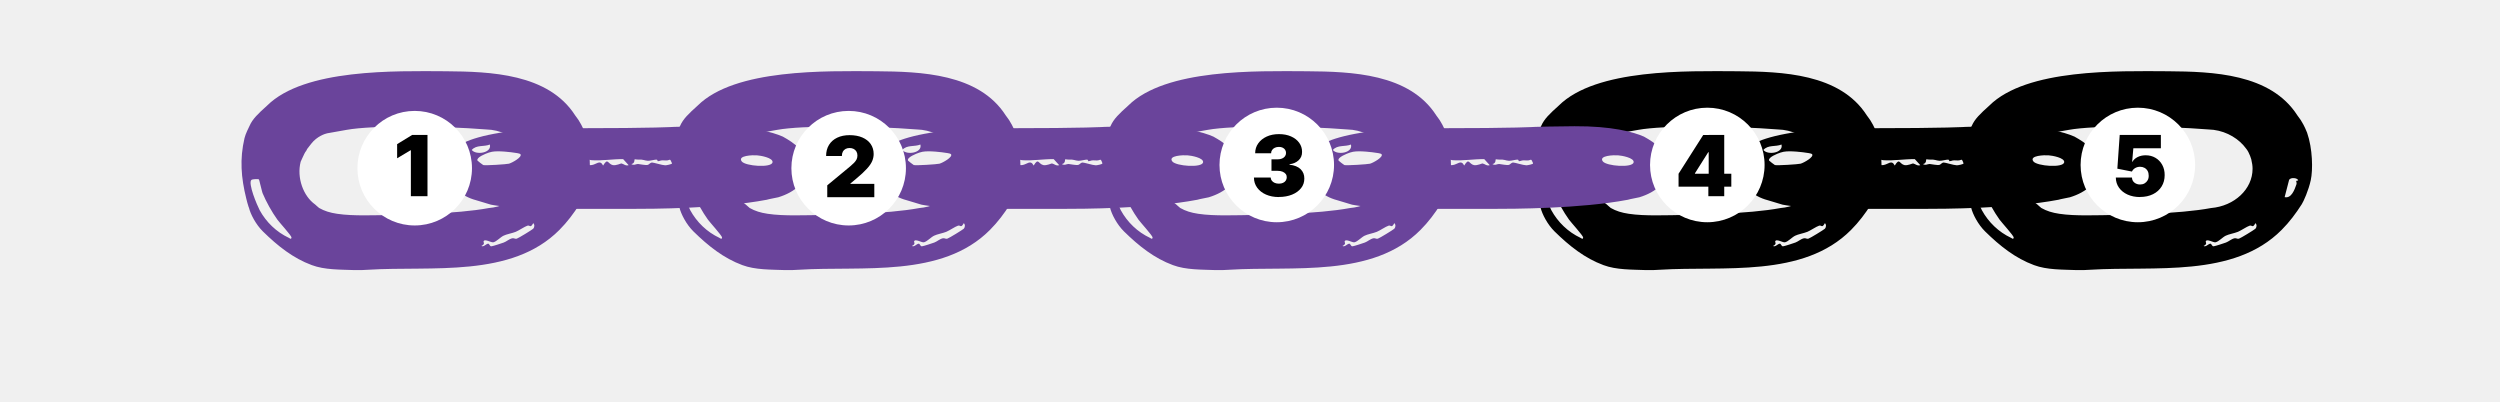
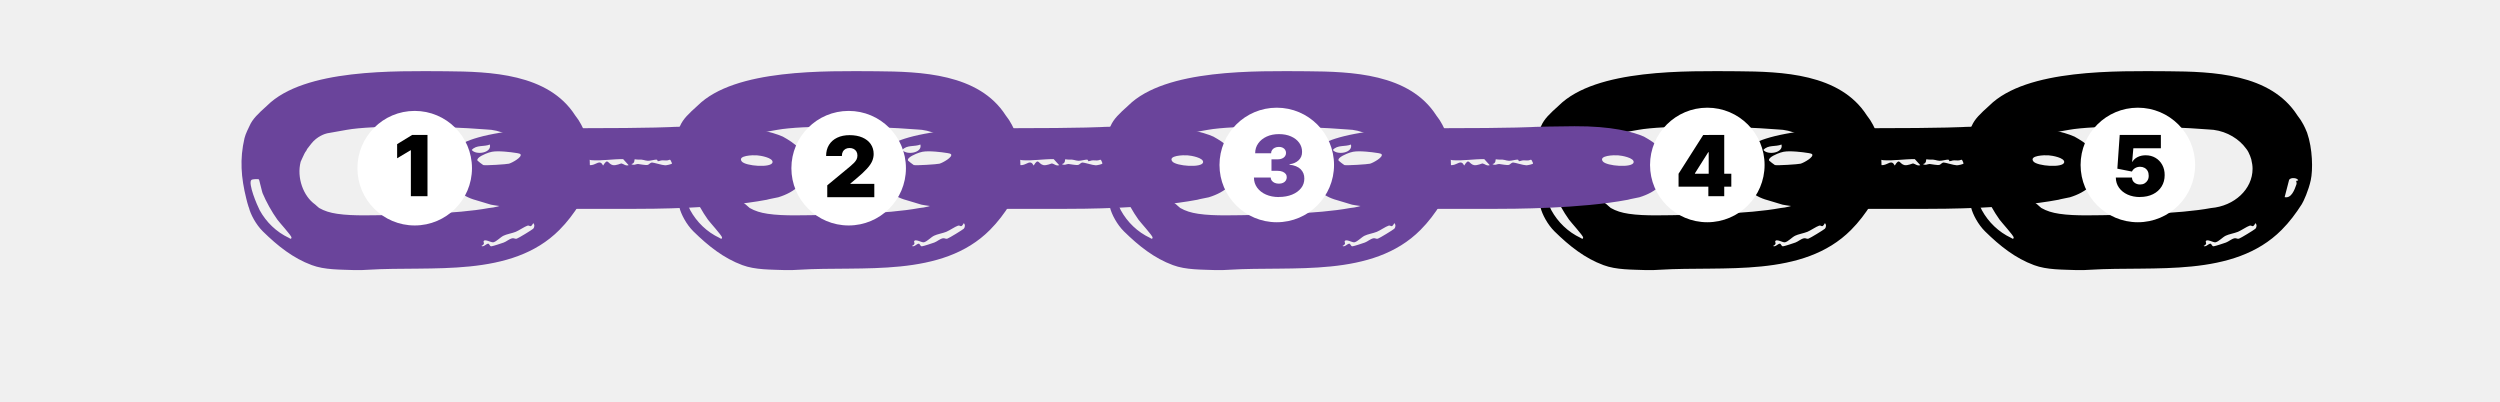
<svg xmlns="http://www.w3.org/2000/svg" id="Layer_1" version="1.1" viewBox="150 55 653 105">
  <defs>
    <style>
      .st0 {
        fill: #fff;
      }
    </style>
  </defs>
  <path fill="#6A449B" d="M215.17,87.9c-.2.43-1.04,2.05-1.31,3.2-1.27,5.47-.9,10.26.47,15.78.16.72.37,1.41.59,2.13.02.04.02.08.04.1l.06.13c.41,1.7,1.81,4.4,3.65,6.21,3.87,3.8,7.9,7,12.78,8.8,3.4,1.27,7.45,1.15,11.2,1.3,1.14.05,2.4-.03,3.51-.09,16.66-1.04,37.42,2.21,49.96-10.41,2.03-2.03,3.75-4.33,5.27-6.72.48-.76,1.75-3.56,2.34-6.26s.5-8.24-.96-12.42c-.71-1.82-1.38-2.82-1.38-2.82-.29-.59-.78-1.11-1.15-1.68-7.01-10.96-22.17-11.45-33.81-11.54-13.18-.06-36.92-.7-46.66,8.97-2.42,2.17-3.81,3.51-4.59,5.3ZM225.44,117.12c-3.24-1.52-5.9-4.08-7.62-7.23-.29-.55-1.11-2.38-1.7-4.14-.57-1.74-.94-3.4-.43-3.77.27-.2,1.78-.29,1.95-.1.1.12.47,1.95.78,3.01.06.23.12.43.16.55.96,2.29,2.42,4.92,3.87,6.93.47.66,3.69,4.2,3.69,4.65-.08.66-.45.2-.7.1ZM289.28,114.74c-.33.31-3.85,2.46-4.3,2.6-.41.14-.7-.2-1.17-.1-.8.16-1.52.86-2.23,1.11-.64.23-2.66.9-3.2.98-.51.08-.51-.74-.92-.68-.51.08-1.19.96-1.72.59,1.07-.47.51-1.02.55-1.15.23-.86,2.01.33,2.56.2.86-.2,1.82-1.31,2.66-1.72.76-.39,2.25-.64,3.2-1.02.92-.39,2.29-1.35,3.05-1.6.68-.23.74.78,1.52-.66.41.35.35,1.09,0,1.43ZM288.23,96.83s0,.03.01.04c.18.71.29,1.45.29,2.22,0,5.34-4.75,9.73-10.84,10.25-8.47,1.59-22.85,1.76-28.5,1.87-1.29.02-2.66.04-4.06.04-2.4,0-4.9-.08-7.09-.41-1.88-.29-3.27-.71-4.69-1.52-.44-.35-.76-.67-1.04-.91-3.11-2.19-4.84-7.03-3.78-11.15.08-.2.2-.49.35-.78.39-.88.88-1.91,1.09-2.05.04-.08.2-.43.26-.52.42-.58.72-.91,1.05-1.35,1.53-1.99,3.7-2.64,4.18-2.74l5.06-.9c6.74-1.21,24.07-1.09,36.59-.1.35.02.7.04,1.05.08.05,0,.11,0,.17.01,0,0,0,0,0,0,3.62.47,6.71,2.42,8.51,4.9.92,1.09,1.41,3.02,1.41,3.02ZM299.98,103.17c-.47,1.37-1.31,3.73-3.07,3.32l1.15-4.45c.31-.82,2.29-.59,2.38.08,0,.06-.49.06-.51.16-.04.1.2.47.06.88Z" />
  <path fill="#6A449B" d="M327.63,87.9c-.2.43-1.04,2.05-1.31,3.2-1.27,5.47-.9,10.26.47,15.78.16.72.37,1.41.59,2.13.02.04.02.08.04.1l.06.13c.41,1.7,1.81,4.4,3.65,6.21,3.87,3.8,7.9,7,12.78,8.8,3.4,1.27,7.45,1.15,11.2,1.3,1.14.05,2.4-.03,3.51-.09,16.66-1.04,37.42,2.21,49.96-10.41,2.03-2.03,3.75-4.33,5.27-6.72.48-.76,1.75-3.56,2.34-6.26s.5-8.24-.96-12.42c-.71-1.82-1.38-2.82-1.38-2.82-.29-.59-.78-1.11-1.15-1.68-7.01-10.96-22.17-11.45-33.81-11.54-13.18-.06-36.92-.7-46.66,8.97-2.42,2.17-3.81,3.51-4.59,5.3ZM337.9,117.12c-3.24-1.52-5.9-4.08-7.62-7.23-.29-.55-1.11-2.38-1.7-4.14-.57-1.74-.94-3.4-.43-3.77.27-.2,1.78-.29,1.95-.1.1.12.47,1.95.78,3.01.06.23.12.43.16.55.96,2.29,2.42,4.92,3.87,6.93.47.66,3.69,4.2,3.69,4.65-.08.66-.45.2-.7.1ZM401.74,114.74c-.33.31-3.85,2.46-4.3,2.6-.41.14-.7-.2-1.17-.1-.8.16-1.52.86-2.23,1.11-.64.23-2.66.9-3.2.98-.51.08-.51-.74-.92-.68-.51.08-1.19.96-1.72.59,1.07-.47.51-1.02.55-1.15.23-.86,2.01.33,2.56.2.86-.2,1.82-1.31,2.66-1.72.76-.39,2.25-.64,3.2-1.02.92-.39,2.29-1.35,3.05-1.6.68-.23.74.78,1.52-.66.41.35.35,1.09,0,1.43ZM400.69,96.83s0,.03.01.04c.18.71.29,1.45.29,2.22,0,5.34-4.75,9.73-10.84,10.25-8.47,1.59-22.85,1.76-28.5,1.87-1.29.02-2.66.04-4.06.04-2.4,0-4.9-.08-7.09-.41-1.88-.29-3.27-.71-4.69-1.52-.44-.35-.76-.67-1.04-.91-3.11-2.19-4.84-7.03-3.78-11.15.08-.2.2-.49.35-.78.39-.88.88-1.91,1.09-2.05.04-.08.2-.43.26-.52.42-.58.72-.91,1.05-1.35,1.53-1.99,3.7-2.64,4.18-2.74l5.06-.9c6.74-1.21,24.07-1.09,36.59-.1.35.02.7.04,1.05.08.05,0,.11,0,.17.01,0,0,0,0,0,0,3.62.47,6.71,2.42,8.51,4.9.92,1.09,1.41,3.02,1.41,3.02ZM412.44,103.17c-.47,1.37-1.31,3.73-3.07,3.32l1.15-4.45c.31-.82,2.29-.59,2.38.08,0,.06-.49.06-.51.16-.04.1.2.47.06.88Z" />
  <path fill="#6A449B" d="M350.19,107.2c.69-.22,2.7-.56,3.09-.67,4.3-1.31,7.79-4.08,7.5-8.44-.25-3.53-3.2-5.69-6.31-7.41-2.81-1.23-8.43-2.76-18.16-2.71-4.77.02-10.21.17-10.21.17,0,0-4.72.35-25.45.35l-5.72.04s-.39,0-.52.02c-12.39.19-20.74,2.2-23.82,4.05-6.77,4.07-4.04,12.65,3.75,14.69l3.89,1.17s6,1.15,12.14,1.1h24.09c6.08,0,23.45-.05,35.74-2.37ZM347.69,95.57c.98.06,4.26.64,4.1,1.82-.23,1.52-7.09,1.02-8.05-.23-1.19-1.57,2.95-1.67,3.95-1.59ZM273.22,94.17c1.21-1.4,3.2-.78,4.73-1.42.57,2.22-3.63,2.84-4.73,1.42ZM282.98,97.75c-.66.17-6.25.53-6.76.36-.08-.02-1.48-1.08-1.52-1.18-.29-.85,2.17-1.8,2.97-2.07,1.13-.38,2.05-.34,3.16-.32.7,0,4.79.38,5.08.7.68.74-2.17,2.29-2.93,2.5ZM297.77,98.05c-1.07.08-2.44-.11-3.22-.8l3.87-.8,3.07.45-1.99,1.18c-.12-.87-.88-.08-1.74-.04ZM312.3,97.69c-.12-.02-1.33.59-2.21.44-1.37-.28-1.25-2.05-2.56.11-.82-1.63-1.76-.28-2.97-.13-.84.13-2.19-.32-3.09-.21-.37-.09,1-1.5,1.46-1.55.08,0,.92.45,1.56.49,2.62.21,5.61-.32,8.28-.27l1.43,1.57c-.78.28-1.31-.34-1.89-.45ZM323.71,98.17c-.7,0-3.03-.74-3.4-.72-.53.04-.76.53-1.09.61-.55.17-2.13-.21-2.58-.23-.51,0-1.11.46-1.74.02.96-.15.8-1.16.84-1.21.1-.09.66.08.92.04,1.33-.09,1.7.28,2.56.32.59.04,1.99-.38,2.34-.3.12.02.23.42.27.42.98-.13.43-.32,2.13-.21,1.09.06.94-.82,1.58.76-.02.23-1.54.53-1.82.51Z" />
  <path fill="#6A449B" d="M440.09,87.9c-.2.43-1.04,2.05-1.31,3.2-1.27,5.47-.9,10.26.47,15.78.16.72.37,1.41.59,2.13.02.04.02.08.04.1l.06.13c.41,1.7,1.81,4.4,3.65,6.21,3.87,3.8,7.9,7,12.78,8.8,3.4,1.27,7.45,1.15,11.2,1.3,1.14.05,2.4-.03,3.51-.09,16.66-1.04,37.42,2.21,49.96-10.41,2.03-2.03,3.75-4.33,5.27-6.72.48-.76,1.75-3.56,2.34-6.26s.5-8.24-.96-12.42c-.71-1.82-1.38-2.82-1.38-2.82-.29-.59-.78-1.11-1.15-1.68-7.01-10.96-22.17-11.45-33.81-11.54-13.18-.06-36.92-.7-46.66,8.97-2.42,2.17-3.81,3.51-4.59,5.3ZM450.36,117.12c-3.24-1.52-5.9-4.08-7.62-7.23-.29-.55-1.11-2.38-1.7-4.14-.57-1.74-.94-3.4-.43-3.77.27-.2,1.78-.29,1.95-.1.1.12.47,1.95.78,3.01.06.23.12.43.16.55.96,2.29,2.42,4.92,3.87,6.93.47.66,3.69,4.2,3.69,4.65-.08.66-.45.2-.7.1ZM514.2,114.74c-.33.31-3.85,2.46-4.3,2.6-.41.14-.7-.2-1.17-.1-.8.16-1.52.86-2.23,1.11-.64.23-2.66.9-3.2.98-.51.08-.51-.74-.92-.68-.51.08-1.19.96-1.72.59,1.07-.47.51-1.02.55-1.15.23-.86,2.01.33,2.56.2.86-.2,1.82-1.31,2.66-1.72.76-.39,2.25-.64,3.2-1.02.92-.39,2.29-1.35,3.05-1.6.68-.23.74.78,1.52-.66.41.35.35,1.09,0,1.43ZM513.15,96.83s0,.03.01.04c.18.71.29,1.45.29,2.22,0,5.34-4.75,9.73-10.84,10.25-8.47,1.59-22.85,1.76-28.5,1.87-1.29.02-2.66.04-4.06.04-2.4,0-4.9-.08-7.09-.41-1.88-.29-3.27-.71-4.69-1.52-.44-.35-.76-.67-1.04-.91-3.11-2.19-4.84-7.03-3.78-11.15.08-.2.2-.49.35-.78.39-.88.88-1.91,1.09-2.05.04-.08.2-.43.26-.52.42-.58.72-.91,1.05-1.35,1.53-1.99,3.7-2.64,4.18-2.74l5.06-.9c6.74-1.21,24.07-1.09,36.59-.1.35.02.7.04,1.05.08.05,0,.11,0,.17.01,0,0,0,0,0,0,3.62.47,6.71,2.42,8.51,4.9.92,1.09,1.41,3.02,1.41,3.02ZM524.9,103.17c-.47,1.37-1.31,3.73-3.07,3.32l1.15-4.45c.31-.82,2.29-.59,2.38.08,0,.06-.49.06-.51.16-.04.1.2.47.06.88Z" />
  <path fill="#6A449B" d="M462.65,107.2c.69-.22,2.7-.56,3.09-.67,4.3-1.31,7.79-4.08,7.5-8.44-.25-3.53-3.2-5.69-6.31-7.41-2.81-1.23-8.43-2.76-18.16-2.71-4.77.02-10.21.17-10.21.17,0,0-4.72.35-25.45.35l-5.72.04s-.39,0-.52.02c-12.39.19-20.74,2.2-23.82,4.05-6.77,4.07-4.04,12.65,3.75,14.69l3.89,1.17s6,1.15,12.14,1.1h24.09c6.08,0,23.45-.05,35.74-2.37ZM460.15,95.57c.98.06,4.26.64,4.1,1.82-.23,1.52-7.09,1.02-8.05-.23-1.19-1.57,2.95-1.67,3.95-1.59ZM385.68,94.17c1.21-1.4,3.2-.78,4.73-1.42.57,2.22-3.63,2.84-4.73,1.42ZM395.44,97.75c-.66.17-6.25.53-6.76.36-.08-.02-1.48-1.08-1.52-1.18-.29-.85,2.17-1.8,2.97-2.07,1.13-.38,2.05-.34,3.16-.32.7,0,4.79.38,5.08.7.68.74-2.17,2.29-2.93,2.5ZM410.23,98.05c-1.07.08-2.44-.11-3.22-.8l3.87-.8,3.07.45-1.99,1.18c-.12-.87-.88-.08-1.74-.04ZM424.76,97.69c-.12-.02-1.33.59-2.21.44-1.37-.28-1.25-2.05-2.56.11-.82-1.63-1.76-.28-2.97-.13-.84.13-2.19-.32-3.09-.21-.37-.09,1-1.5,1.46-1.55.08,0,.92.45,1.56.49,2.62.21,5.61-.32,8.28-.27l1.43,1.57c-.78.28-1.31-.34-1.89-.45ZM436.17,98.17c-.7,0-3.03-.74-3.4-.72-.53.04-.76.53-1.09.61-.55.17-2.13-.21-2.58-.23-.51,0-1.11.46-1.74.02.96-.15.8-1.16.84-1.21.1-.09.66.08.92.04,1.33-.09,1.7.28,2.56.32.59.04,1.99-.38,2.34-.3.12.02.23.42.27.42.98-.13.43-.32,2.13-.21,1.09.06.94-.82,1.58.76-.02.23-1.54.53-1.82.51Z" />
  <path d="M552.55,87.9c-.2.43-1.04,2.05-1.31,3.2-1.27,5.47-.9,10.26.47,15.78.16.72.37,1.41.59,2.13.02.04.02.08.04.1l.06.13c.41,1.7,1.81,4.4,3.65,6.21,3.87,3.8,7.9,7,12.78,8.8,3.4,1.27,7.45,1.15,11.2,1.3,1.14.05,2.4-.03,3.51-.09,16.66-1.04,37.42,2.21,49.96-10.41,2.03-2.03,3.75-4.33,5.27-6.72.48-.76,1.75-3.56,2.34-6.26s.5-8.24-.96-12.42c-.71-1.82-1.38-2.82-1.38-2.82-.29-.59-.78-1.11-1.15-1.68-7.01-10.96-22.17-11.45-33.81-11.54-13.18-.06-36.92-.7-46.66,8.97-2.42,2.17-3.81,3.51-4.59,5.3ZM562.82,117.12c-3.24-1.52-5.9-4.08-7.62-7.23-.29-.55-1.11-2.38-1.7-4.14-.57-1.74-.94-3.4-.43-3.77.27-.2,1.78-.29,1.95-.1.1.12.47,1.95.78,3.01.06.23.12.43.16.55.96,2.29,2.42,4.92,3.87,6.93.47.66,3.69,4.2,3.69,4.65-.08.66-.45.2-.7.1ZM626.66,114.74c-.33.31-3.85,2.46-4.3,2.6-.41.14-.7-.2-1.17-.1-.8.16-1.52.86-2.23,1.11-.64.23-2.66.9-3.2.98-.51.08-.51-.74-.92-.68-.51.08-1.19.96-1.72.59,1.07-.47.51-1.02.55-1.15.23-.86,2.01.33,2.56.2.86-.2,1.82-1.31,2.66-1.72.76-.39,2.25-.64,3.2-1.02.92-.39,2.29-1.35,3.05-1.6.68-.23.74.78,1.52-.66.41.35.35,1.09,0,1.43ZM625.61,96.83s0,.03.01.04c.18.71.29,1.45.29,2.22,0,5.34-4.75,9.73-10.84,10.25-8.47,1.59-22.85,1.76-28.5,1.87-1.29.02-2.66.04-4.06.04-2.4,0-4.9-.08-7.09-.41-1.88-.29-3.27-.71-4.69-1.52-.44-.35-.76-.67-1.04-.91-3.11-2.19-4.84-7.03-3.78-11.15.08-.2.2-.49.35-.78.39-.88.88-1.91,1.09-2.05.04-.08.2-.43.26-.52.42-.58.72-.91,1.05-1.35,1.53-1.99,3.7-2.64,4.18-2.74l5.06-.9c6.74-1.21,24.07-1.09,36.59-.1.35.02.7.04,1.05.08.05,0,.11,0,.17.01,0,0,0,0,0,0,3.62.47,6.71,2.42,8.51,4.9.92,1.09,1.41,3.02,1.41,3.02ZM637.36,103.17c-.47,1.37-1.31,3.73-3.07,3.32l1.15-4.45c.31-.82,2.29-.59,2.38.08,0,.06-.49.06-.51.16-.04.1.2.47.06.88Z" />
  <path fill="#6A449B" d="M575.11,107.2c.69-.22,2.7-.56,3.09-.67,4.3-1.31,7.79-4.08,7.5-8.44-.25-3.53-3.2-5.69-6.31-7.41-2.81-1.23-8.43-2.76-18.16-2.71-4.77.02-10.21.17-10.21.17,0,0-4.72.35-25.45.35l-5.72.04s-.39,0-.52.02c-12.39.19-20.74,2.2-23.82,4.05-6.77,4.07-4.04,12.65,3.75,14.69l3.89,1.17s6,1.15,12.14,1.1h24.09c6.08,0,23.45-.05,35.74-2.37ZM572.61,95.57c.98.06,4.26.64,4.1,1.82-.23,1.52-7.09,1.02-8.05-.23-1.19-1.57,2.95-1.67,3.95-1.59ZM498.14,94.17c1.21-1.4,3.2-.78,4.73-1.42.57,2.22-3.63,2.84-4.73,1.42ZM507.9,97.75c-.66.17-6.25.53-6.76.36-.08-.02-1.48-1.08-1.52-1.18-.29-.85,2.17-1.8,2.97-2.07,1.13-.38,2.05-.34,3.16-.32.7,0,4.79.38,5.08.7.68.74-2.17,2.29-2.93,2.5ZM522.69,98.05c-1.07.08-2.44-.11-3.22-.8l3.87-.8,3.07.45-1.99,1.18c-.12-.87-.88-.08-1.74-.04ZM537.22,97.69c-.12-.02-1.33.59-2.21.44-1.37-.28-1.25-2.05-2.56.11-.82-1.63-1.76-.28-2.97-.13-.84.13-2.19-.32-3.09-.21-.37-.09,1-1.5,1.46-1.55.08,0,.92.45,1.56.49,2.62.21,5.61-.32,8.28-.27l1.43,1.57c-.78.28-1.31-.34-1.89-.45ZM548.63,98.17c-.7,0-3.03-.74-3.4-.72-.53.04-.76.53-1.09.61-.55.17-2.13-.21-2.58-.23-.51,0-1.11.46-1.74.02.96-.15.8-1.16.84-1.21.1-.09.66.08.92.04,1.33-.09,1.7.28,2.56.32.59.04,1.99-.38,2.34-.3.12.02.23.42.27.42.98-.13.43-.32,2.13-.21,1.09.06.94-.82,1.58.76-.02.23-1.54.53-1.82.51Z" />
  <path d="M665.01,87.9c-.2.43-1.04,2.05-1.31,3.2-1.27,5.47-.9,10.26.47,15.78.16.72.37,1.41.59,2.13.02.04.02.08.04.1l.06.13c.41,1.7,1.81,4.4,3.65,6.21,3.87,3.8,7.9,7,12.78,8.8,3.4,1.27,7.45,1.15,11.2,1.3,1.14.05,2.4-.03,3.51-.09,16.66-1.04,37.42,2.21,49.96-10.41,2.03-2.03,3.75-4.33,5.27-6.72.48-.76,1.75-3.56,2.34-6.26s.5-8.24-.96-12.42c-.71-1.82-1.38-2.82-1.38-2.82-.29-.59-.78-1.11-1.15-1.68-7.01-10.96-22.17-11.45-33.81-11.54-13.18-.06-36.92-.7-46.66,8.97-2.42,2.17-3.81,3.51-4.59,5.3ZM675.28,117.12c-3.24-1.52-5.9-4.08-7.62-7.23-.29-.55-1.11-2.38-1.7-4.14-.57-1.74-.94-3.4-.43-3.77.27-.2,1.78-.29,1.95-.1.1.12.47,1.95.78,3.01.06.23.12.43.16.55.96,2.29,2.42,4.92,3.87,6.93.47.66,3.69,4.2,3.69,4.65-.08.66-.45.2-.7.1ZM739.12,114.74c-.33.31-3.85,2.46-4.3,2.6-.41.14-.7-.2-1.17-.1-.8.16-1.52.86-2.23,1.11-.64.23-2.66.9-3.2.98-.51.08-.51-.74-.92-.68-.51.08-1.19.96-1.72.59,1.07-.47.51-1.02.55-1.15.23-.86,2.01.33,2.56.2.86-.2,1.82-1.31,2.66-1.72.76-.39,2.25-.64,3.2-1.02.92-.39,2.29-1.35,3.05-1.6.68-.23.74.78,1.52-.66.41.35.35,1.09,0,1.43ZM738.07,96.83s0,.03.01.04c.18.71.29,1.45.29,2.22,0,5.34-4.75,9.73-10.84,10.25-8.47,1.59-22.85,1.76-28.5,1.87-1.29.02-2.66.04-4.06.04-2.4,0-4.9-.08-7.09-.41-1.88-.29-3.27-.71-4.69-1.52-.44-.35-.76-.67-1.04-.91-3.11-2.19-4.84-7.03-3.78-11.15.08-.2.2-.49.35-.78.39-.88.88-1.91,1.09-2.05.04-.08.2-.43.26-.52.42-.58.72-.91,1.05-1.35,1.53-1.99,3.7-2.64,4.18-2.74l5.06-.9c6.74-1.21,24.07-1.09,36.59-.1.35.02.7.04,1.05.08.05,0,.11,0,.17.01,0,0,0,0,0,0,3.62.47,6.71,2.42,8.51,4.9.92,1.09,1.41,3.02,1.41,3.02ZM749.82,103.17c-.47,1.37-1.31,3.73-3.07,3.32l1.15-4.45c.31-.82,2.29-.59,2.38.08,0,.06-.49.06-.51.16-.04.1.2.47.06.88Z" />
  <path d="M687.57,107.2c.69-.22,2.7-.56,3.09-.67,4.3-1.31,7.79-4.08,7.5-8.44-.25-3.53-3.2-5.69-6.31-7.41-2.81-1.23-8.43-2.76-18.16-2.71-4.77.02-10.21.17-10.21.17,0,0-4.72.35-25.45.35l-5.72.04s-.39,0-.52.02c-12.39.19-20.74,2.2-23.82,4.05-6.77,4.07-4.04,12.65,3.75,14.69l3.89,1.17s6,1.15,12.14,1.1h24.09c6.08,0,23.45-.05,35.74-2.37ZM685.07,95.57c.98.06,4.26.64,4.1,1.82-.23,1.52-7.09,1.02-8.05-.23-1.19-1.57,2.95-1.67,3.95-1.59ZM610.6,94.17c1.21-1.4,3.2-.78,4.73-1.42.57,2.22-3.63,2.84-4.73,1.42ZM620.36,97.75c-.66.17-6.25.53-6.76.36-.08-.02-1.48-1.08-1.52-1.18-.29-.85,2.17-1.8,2.97-2.07,1.13-.38,2.05-.34,3.16-.32.7,0,4.79.38,5.08.7.68.74-2.17,2.29-2.93,2.5ZM635.15,98.05c-1.07.08-2.44-.11-3.22-.8l3.87-.8,3.07.45-1.99,1.18c-.12-.87-.88-.08-1.74-.04ZM649.68,97.69c-.12-.02-1.33.59-2.21.44-1.37-.28-1.25-2.05-2.56.11-.82-1.63-1.76-.28-2.97-.13-.84.13-2.19-.32-3.09-.21-.37-.09,1-1.5,1.46-1.55.08,0,.92.45,1.56.49,2.62.21,5.61-.32,8.28-.27l1.43,1.57c-.78.28-1.31-.34-1.89-.45ZM661.09,98.17c-.7,0-3.03-.74-3.4-.72-.53.04-.76.53-1.09.61-.55.17-2.13-.21-2.58-.23-.51,0-1.11.46-1.74.02.96-.15.8-1.16.84-1.21.1-.09.66.08.92.04,1.33-.09,1.7.28,2.56.32.59.04,1.99-.38,2.34-.3.12.02.23.42.27.42.98-.13.43-.32,2.13-.21,1.09.06.94-.82,1.58.76-.02.23-1.54.53-1.82.51Z" />
  <g>
    <circle class="st0" cx="371.67" cy="98.93" r="14.96" />
    <path d="M366.08,106.53v-3.12l5.97-4.94c.4-.33.74-.64,1.02-.93.28-.29.5-.59.66-.89.15-.31.23-.65.23-1.02,0-.41-.09-.76-.26-1.05-.17-.29-.42-.52-.72-.68-.31-.16-.66-.24-1.06-.24s-.75.08-1.06.24c-.3.16-.54.4-.71.71-.17.31-.25.69-.25,1.14h-4.12c0-1.12.25-2.09.76-2.91.5-.81,1.22-1.44,2.14-1.88s2-.66,3.24-.66,2.39.2,3.33.61c.94.41,1.67.98,2.18,1.72.51.74.77,1.61.77,2.6,0,.61-.13,1.23-.38,1.83-.26.61-.71,1.28-1.38,2.01-.66.73-1.6,1.61-2.82,2.62l-1.5,1.25v.09h6.25v3.47h-12.28Z" />
  </g>
  <g>
    <circle class="st0" cx="258.32" cy="98.93" r="14.96" />
    <path d="M261.66,90.25v16h-4.34v-12h-.09l-3.5,2.09v-3.69l3.94-2.41h4Z" />
  </g>
  <circle class="st0" cx="483.49" cy="98.09" r="14.96" />
  <circle class="st0" cx="595.95" cy="98.09" r="14.96" />
  <circle class="st0" cx="708.41" cy="98.09" r="14.96" />
-   <path d="M484.03,106.47c-1.26,0-2.38-.22-3.36-.65s-1.74-1.04-2.3-1.8c-.56-.77-.84-1.65-.84-2.64h4.38c0,.31.1.58.29.82.18.24.44.43.76.57.32.14.69.2,1.11.2s.75-.07,1.06-.21c.31-.14.55-.34.72-.6s.25-.55.25-.88c0-.32-.09-.61-.29-.86-.2-.25-.48-.45-.84-.59s-.77-.21-1.24-.21h-1.62v-3h1.62c.43,0,.81-.07,1.14-.21.33-.14.59-.34.77-.59.18-.25.27-.54.27-.86,0-.31-.07-.59-.23-.83s-.37-.43-.65-.56c-.28-.14-.6-.2-.96-.2-.4,0-.75.07-1.06.21-.31.14-.55.34-.73.59-.18.25-.27.54-.27.86h-4.16c0-.98.27-1.84.81-2.59.53-.75,1.27-1.34,2.2-1.77.93-.43,2-.64,3.21-.64s2.23.2,3.14.6c.91.4,1.62.95,2.13,1.65.51.7.77,1.5.76,2.4.01.9-.3,1.63-.92,2.2-.62.57-1.41.91-2.36,1.02v.12c1.29.14,2.26.54,2.91,1.18.65.65.97,1.46.96,2.44,0,.94-.27,1.77-.84,2.49-.57.72-1.35,1.29-2.35,1.7-1,.41-2.16.62-3.46.62Z" />
+   <path fill="#6A449B" d="M484.03,106.47c-1.26,0-2.38-.22-3.36-.65s-1.74-1.04-2.3-1.8c-.56-.77-.84-1.65-.84-2.64h4.38c0,.31.1.58.29.82.18.24.44.43.76.57.32.14.69.2,1.11.2s.75-.07,1.06-.21c.31-.14.55-.34.72-.6s.25-.55.25-.88c0-.32-.09-.61-.29-.86-.2-.25-.48-.45-.84-.59s-.77-.21-1.24-.21h-1.62v-3h1.62c.43,0,.81-.07,1.14-.21.33-.14.59-.34.77-.59.18-.25.27-.54.27-.86,0-.31-.07-.59-.23-.83s-.37-.43-.65-.56c-.28-.14-.6-.2-.96-.2-.4,0-.75.07-1.06.21-.31.14-.55.34-.73.59-.18.25-.27.54-.27.86h-4.16c0-.98.27-1.84.81-2.59.53-.75,1.27-1.34,2.2-1.77.93-.43,2-.64,3.21-.64s2.23.2,3.14.6c.91.4,1.62.95,2.13,1.65.51.7.77,1.5.76,2.4.01.9-.3,1.63-.92,2.2-.62.57-1.41.91-2.36,1.02v.12c1.29.14,2.26.54,2.91,1.18.65.65.97,1.46.96,2.44,0,.94-.27,1.77-.84,2.49-.57.72-1.35,1.29-2.35,1.7-1,.41-2.16.62-3.46.62Z" />
  <path d="M588.44,103.75v-3.37l6.44-10.12h3.06v4.5h-1.75l-3.47,5.5v.12h9.5v3.37h-13.78ZM596.22,106.25v-3.53l.09-1.47v-11h4.06v16h-4.16Z" />
  <path d="M708.99,106.47c-1.23,0-2.32-.22-3.27-.65s-1.7-1.04-2.24-1.8-.82-1.65-.83-2.64h4.22c.02.55.23.99.64,1.32s.91.49,1.48.49c.44,0,.83-.09,1.17-.29s.6-.46.8-.81.29-.75.28-1.22c0-.47-.09-.88-.28-1.22s-.46-.61-.8-.8-.73-.29-1.17-.29-.88.11-1.27.33-.67.53-.86.92l-3.81-.75.62-8.81h10.75v3.47h-7.19l-.31,3.53h.09c.25-.48.68-.89,1.3-1.21s1.33-.48,2.14-.48c.95,0,1.8.22,2.55.66s1.34,1.05,1.77,1.83.65,1.68.64,2.69c0,1.11-.26,2.1-.79,2.96s-1.28,1.54-2.25,2.02-2.1.73-3.4.73Z" />
</svg>
